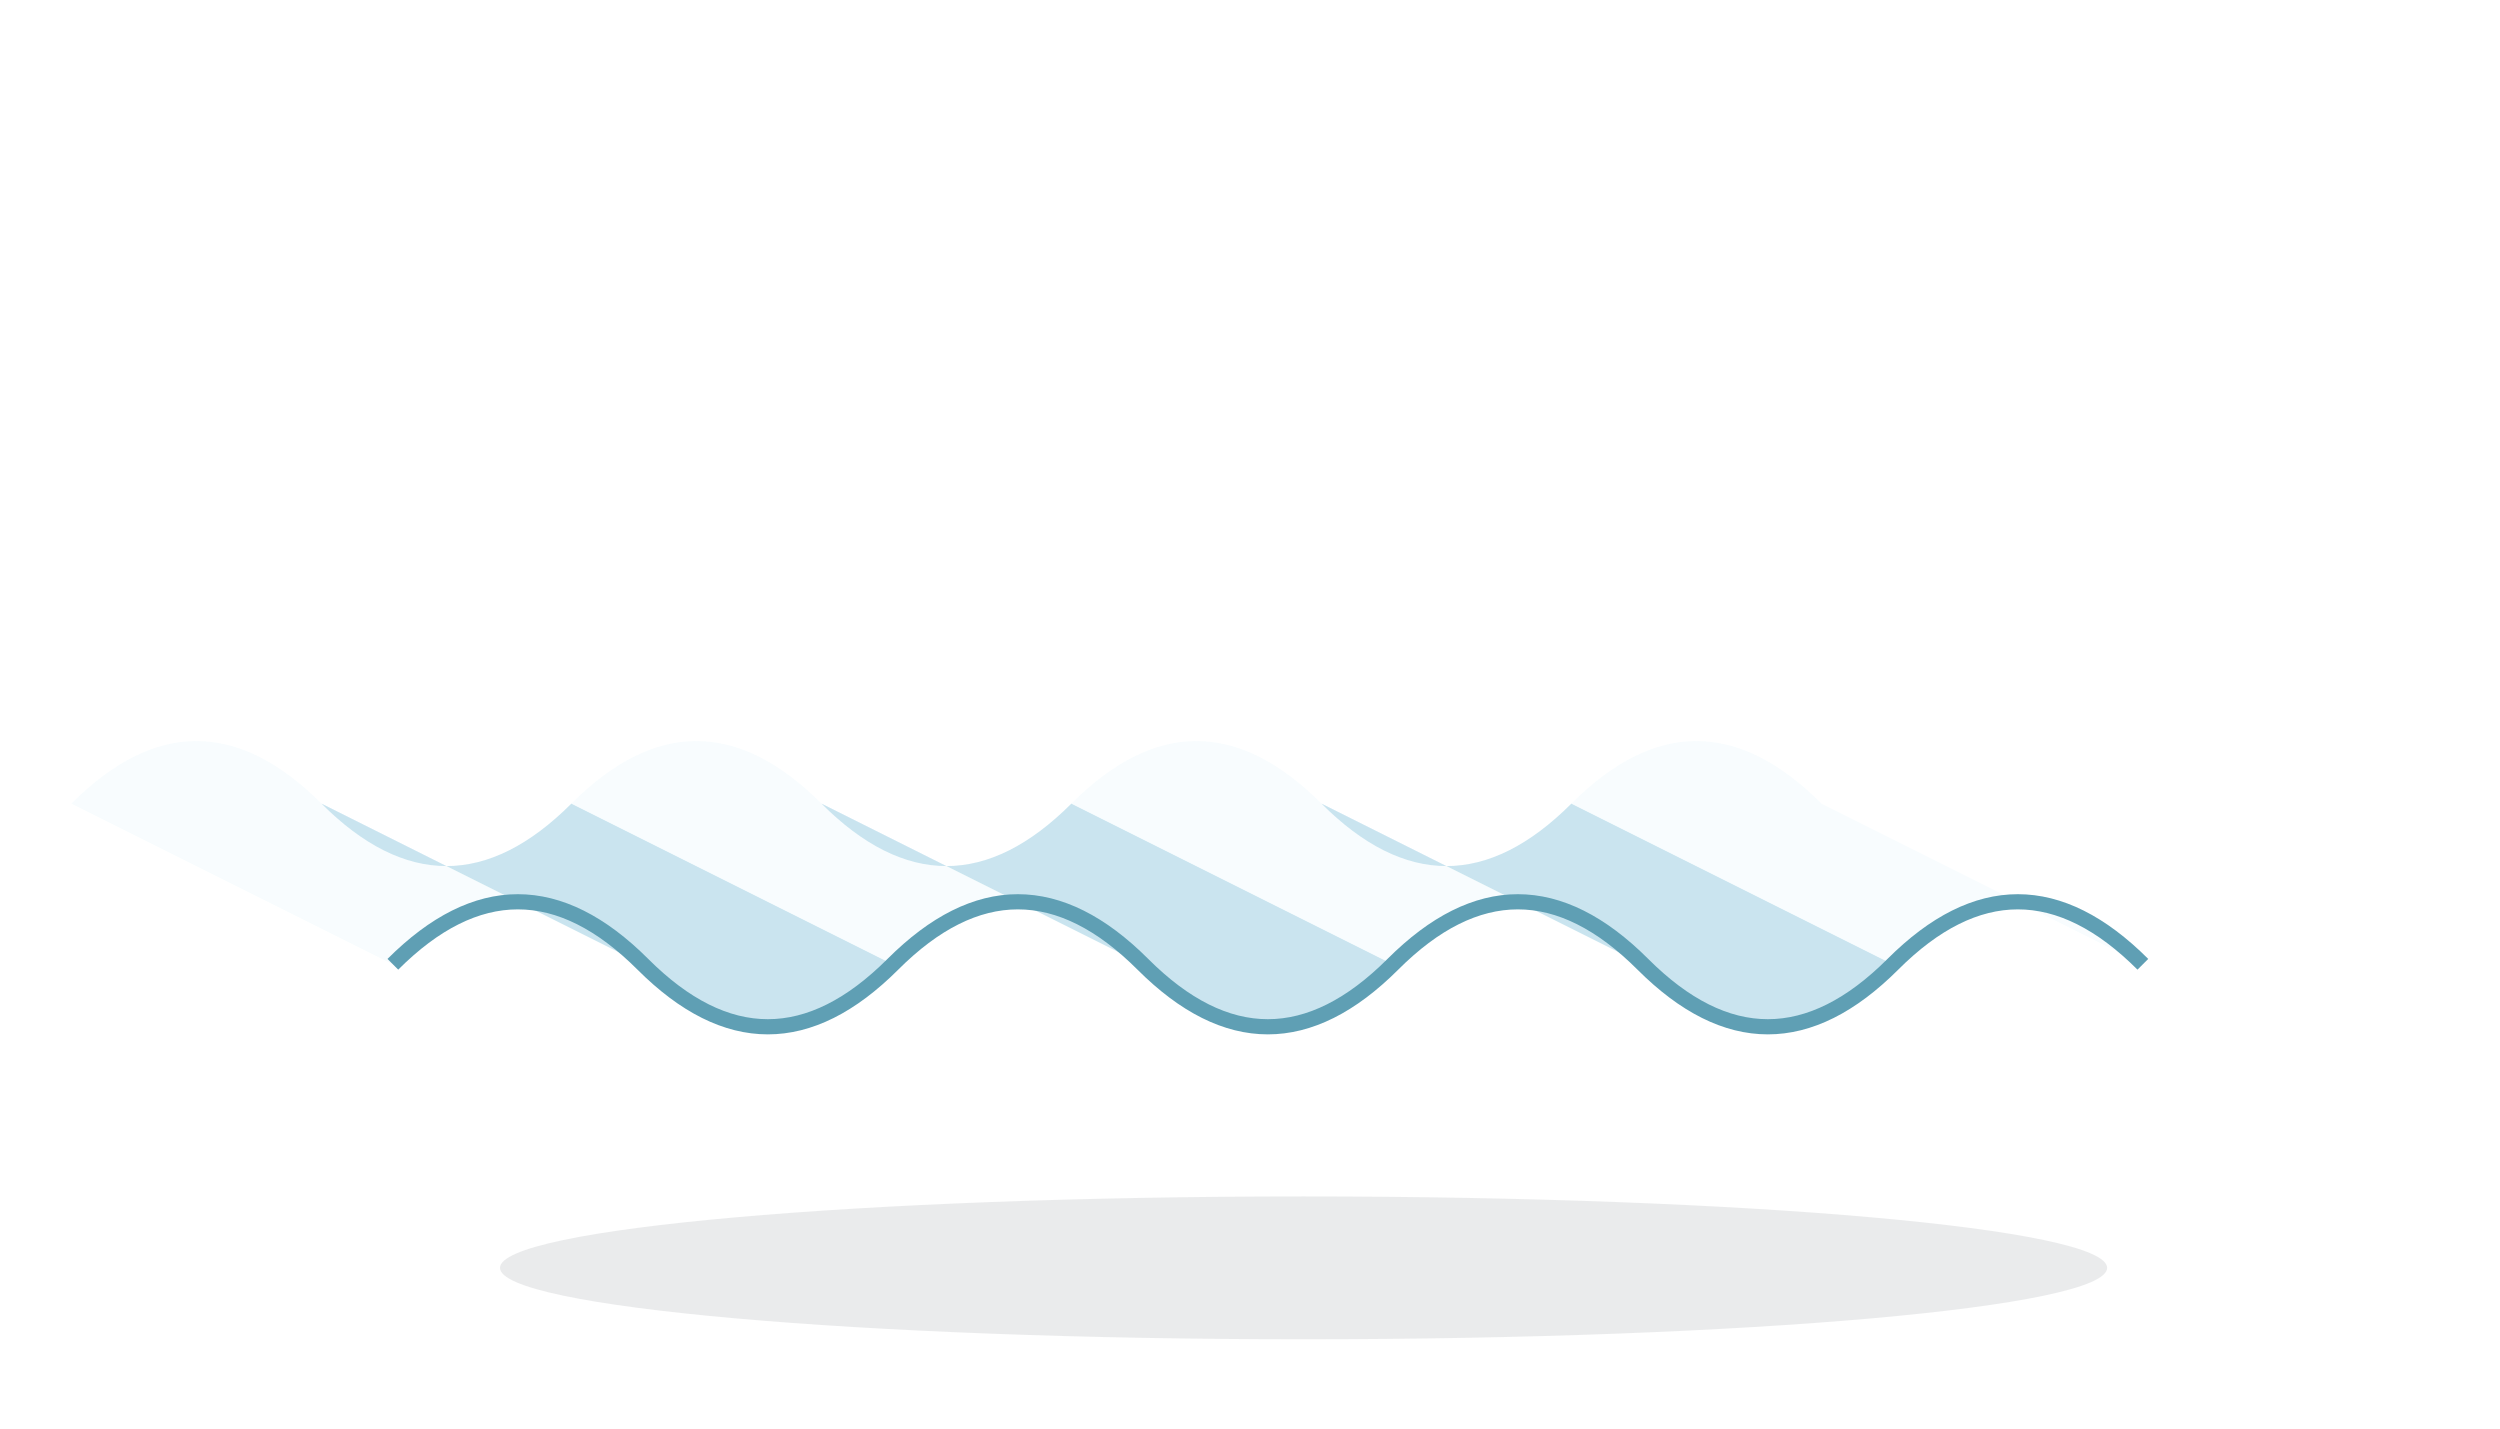
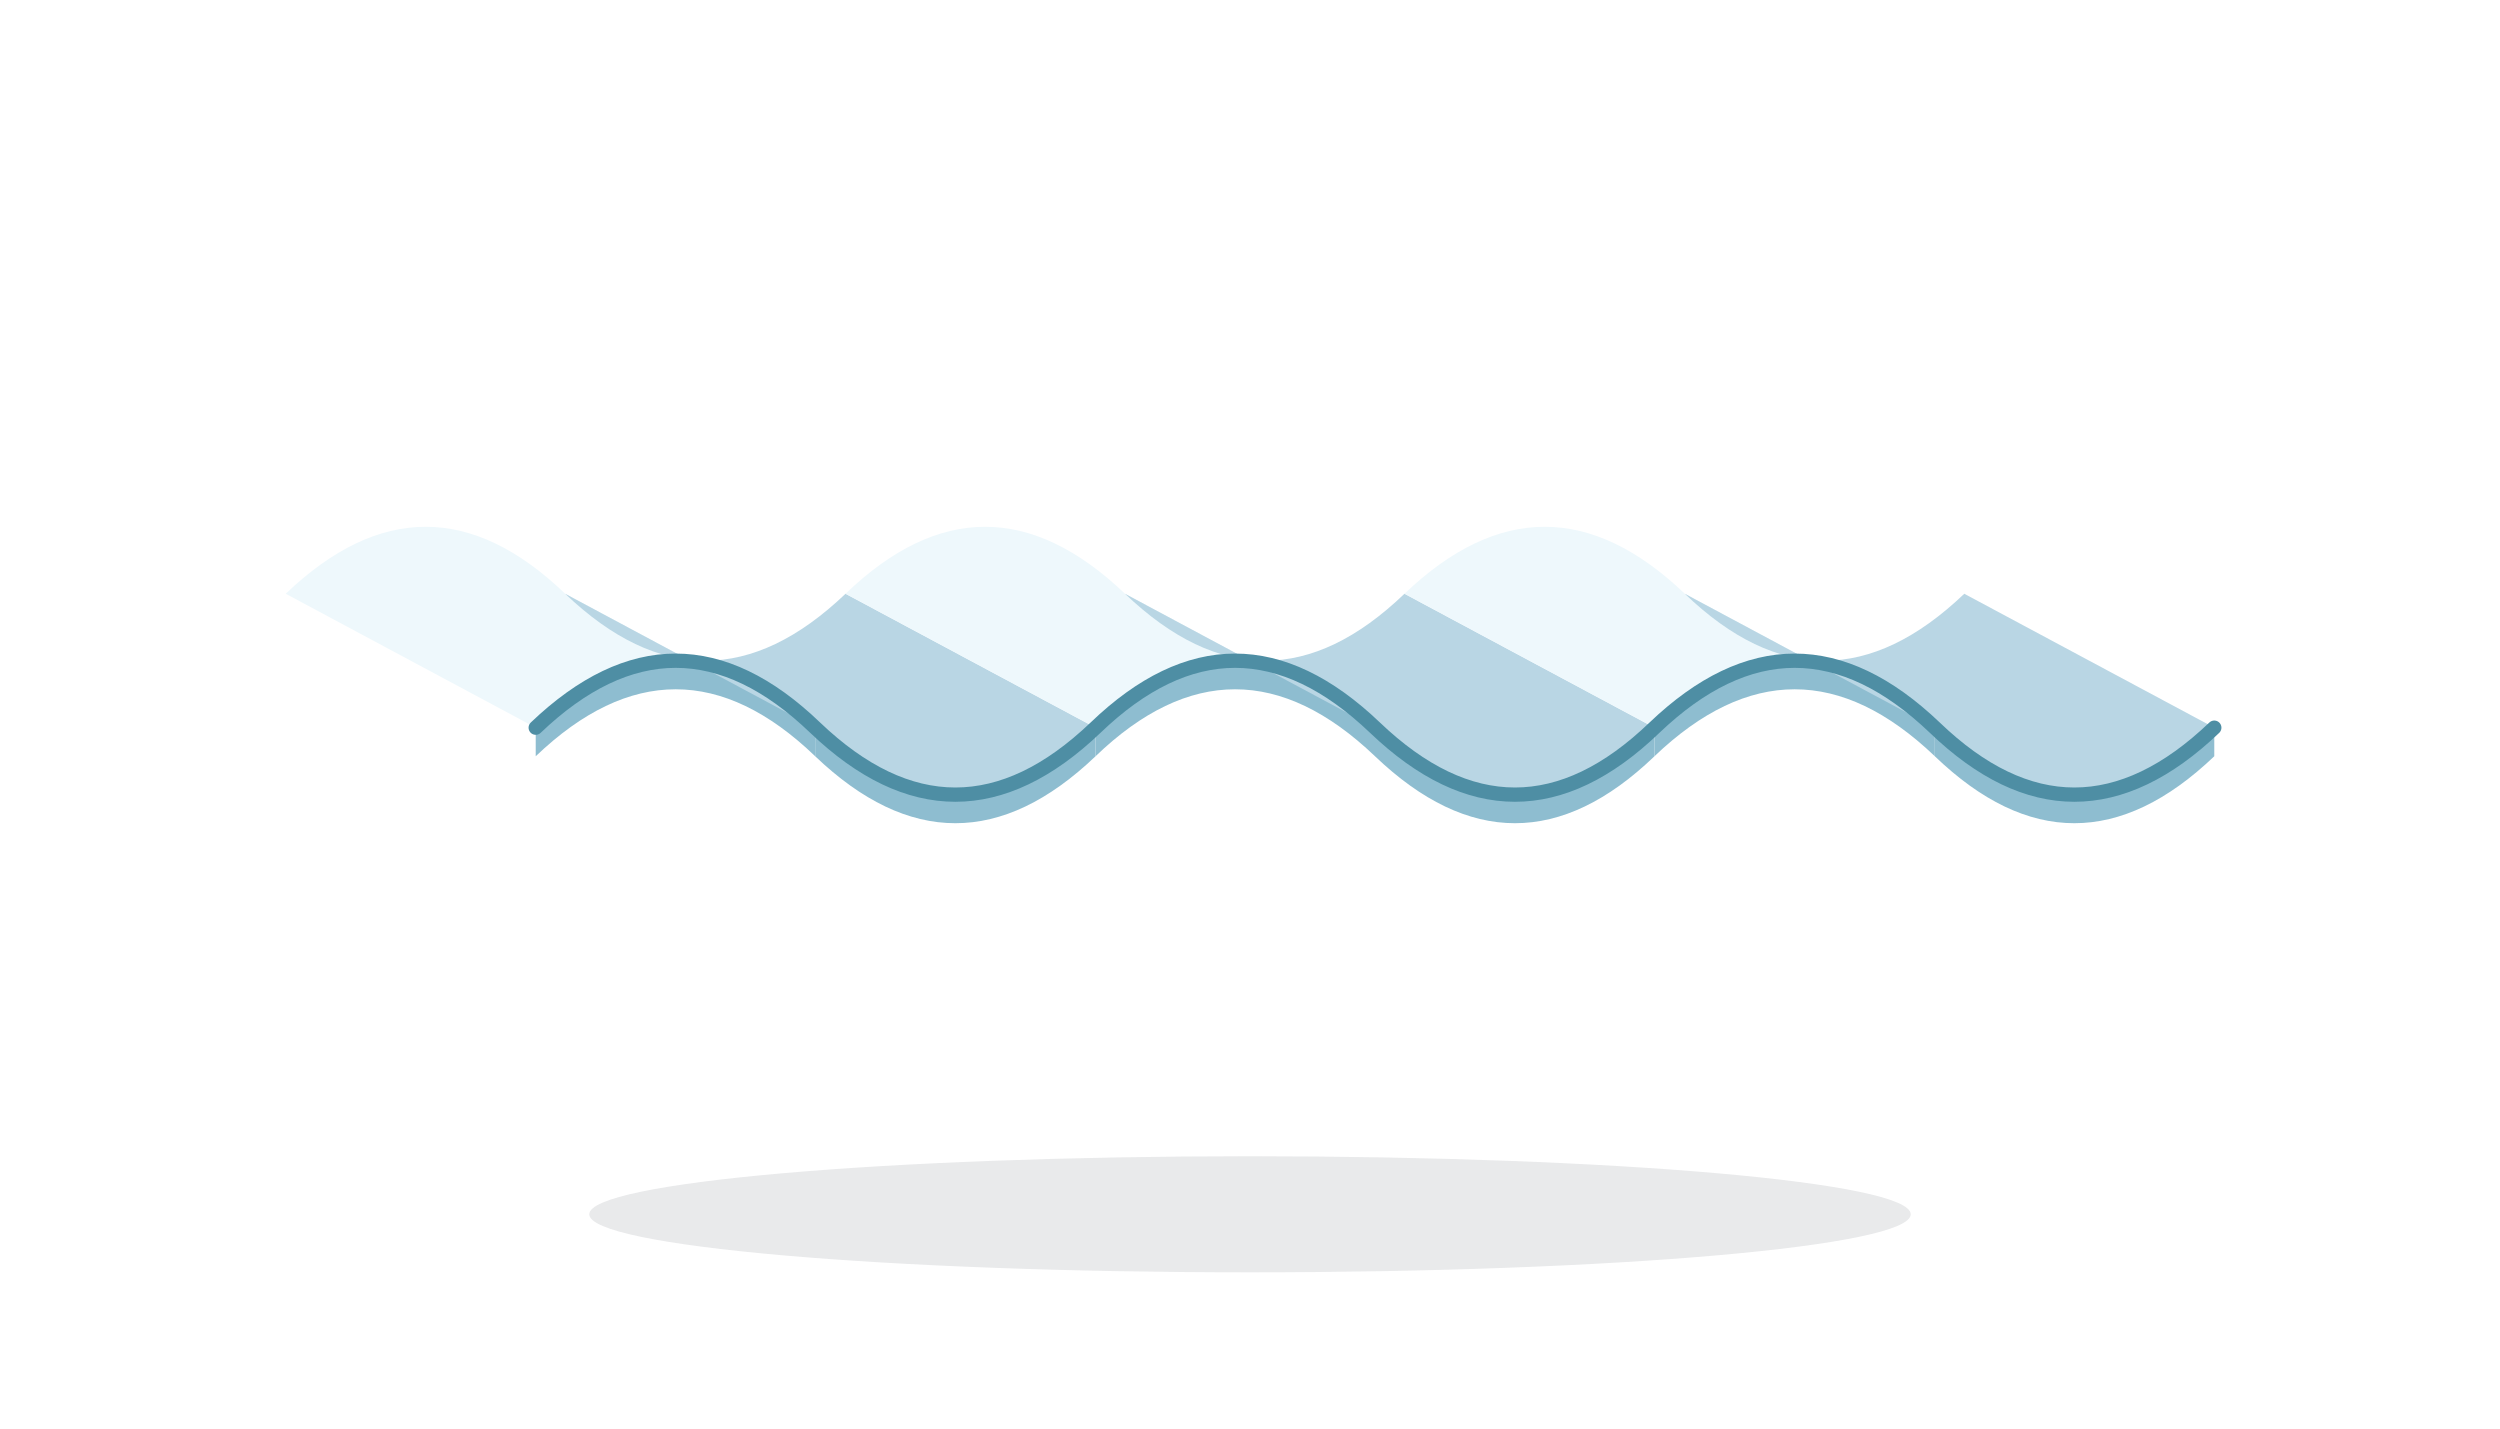
<svg xmlns="http://www.w3.org/2000/svg" viewBox="0 0 280 160">
-   <ellipse cx="146" cy="142" rx="90" ry="8" fill="#1b2430" opacity="0.09" />
-   <path d="M 44.0 108.0 Q 58.0 94.0 72.0 108.0 L 36.0 90.0 Q 22.0 76.0 8.0 90.0 Z" fill="#f7fcfe" opacity="0.92" />
-   <path d="M 72.0 108.0 Q 86.0 122.0 100.0 108.0 L 64.0 90.0 Q 50.0 104.0 36.0 90.0 Z" fill="#c5e2ee" opacity="0.92" />
-   <path d="M 100.0 108.0 Q 114.0 94.0 128.0 108.0 L 92.0 90.0 Q 78.0 76.0 64.0 90.0 Z" fill="#f7fcfe" opacity="0.92" />
-   <path d="M 128.0 108.0 Q 142.0 122.0 156.0 108.0 L 120.0 90.0 Q 106.0 104.0 92.0 90.0 Z" fill="#c5e2ee" opacity="0.92" />
-   <path d="M 156.0 108.0 Q 170.0 94.0 184.0 108.0 L 148.0 90.0 Q 134.0 76.0 120.0 90.0 Z" fill="#f7fcfe" opacity="0.92" />
-   <path d="M 184.0 108.0 Q 198.0 122.0 212.0 108.0 L 176.0 90.0 Q 162.0 104.0 148.0 90.0 Z" fill="#c5e2ee" opacity="0.92" />
-   <path d="M 212.0 108.0 Q 226.0 94.0 240.0 108.0 L 204.0 90.0 Q 190.0 76.0 176.0 90.0 Z" fill="#f7fcfe" opacity="0.92" />
-   <path d="M 44.0 108.0 Q 58.0 94.0 72.0 108.0 Q 86.0 122.0 100.0 108.0 Q 114.0 94.0 128.0 108.0 Q 142.0 122.0 156.0 108.0 Q 170.0 94.0 184.0 108.0 Q 198.0 122.0 212.0 108.0 Q 226.0 94.0 240.0 108.0" fill="none" stroke="#5f9fb4" stroke-width="1.7" stroke-linejoin="round" />
+   <ellipse cx="140" cy="136" rx="74" ry="6.5" fill="#1b2430" opacity="0.10" />
+   <g transform="translate(12.0 -26.5)">
+     <path d="M 48.0 108.0 Q 63.7 93.0 79.3 108.0 L 51.3 93.0 Q 35.7 78.0 20.0 93.0 Z" fill="#eef8fc" />
+     <path d="M 48.0 108.0 Q 63.7 93.0 79.3 108.0 L 79.3 111.2 Q 63.7 96.2 48.0 111.2 Z" fill="#8ebdd0" />
+     <path d="M 79.3 108.0 Q 95.0 123.0 110.7 108.0 L 82.7 93.0 Q 67.0 108.0 51.3 93.0 Z" fill="#b9d6e4" />
+     <path d="M 79.3 108.0 Q 95.0 123.0 110.7 108.0 L 110.7 111.2 Q 95.0 126.2 79.3 111.2 Z" fill="#8ebdd0" />
+     <path d="M 110.7 108.0 Q 126.3 93.0 142.0 108.0 L 114.0 93.0 Q 98.3 78.0 82.7 93.0 Z" fill="#eef8fc" />
+     <path d="M 110.7 108.0 Q 126.3 93.0 142.0 108.0 L 142.0 111.2 Q 126.3 96.2 110.7 111.2 Z" fill="#8ebdd0" />
+     <path d="M 142.0 108.0 Q 157.7 123.0 173.3 108.0 L 145.3 93.0 Q 129.7 108.0 114.0 93.0 Z" fill="#b9d6e4" />
+     <path d="M 142.0 108.0 Q 157.7 123.0 173.3 108.0 L 173.3 111.2 Q 157.7 126.2 142.0 111.2 Z" fill="#8ebdd0" />
+     <path d="M 173.3 108.0 Q 189.0 93.0 204.7 108.0 L 176.7 93.0 Q 161.0 78.0 145.3 93.0 Z" fill="#eef8fc" />
+     <path d="M 173.3 108.0 Q 189.0 93.0 204.7 108.0 L 204.7 111.2 Q 189.0 96.2 173.3 111.2 Z" fill="#8ebdd0" />
+     <path d="M 204.7 108.0 Q 220.3 123.0 236.0 108.0 L 208.0 93.0 Q 192.3 108.0 176.7 93.0 Z" fill="#b9d6e4" />
+     <path d="M 204.7 108.0 Q 220.3 123.0 236.0 108.0 L 236.0 111.2 Q 220.3 126.2 204.7 111.2 Z" fill="#8ebdd0" />
+     <path d="M 48.0 108.0 Q 63.7 93.0 79.3 108.0 Q 95.0 123.0 110.7 108.0 Q 126.3 93.0 142.0 108.0 Q 157.7 123.0 173.3 108.0 Q 189.0 93.0 204.7 108.0 Q 220.3 123.0 236.0 108.0" fill="none" stroke="#4e8ea4" stroke-width="1.6" stroke-linejoin="round" stroke-linecap="round" />
+   </g>
</svg>
